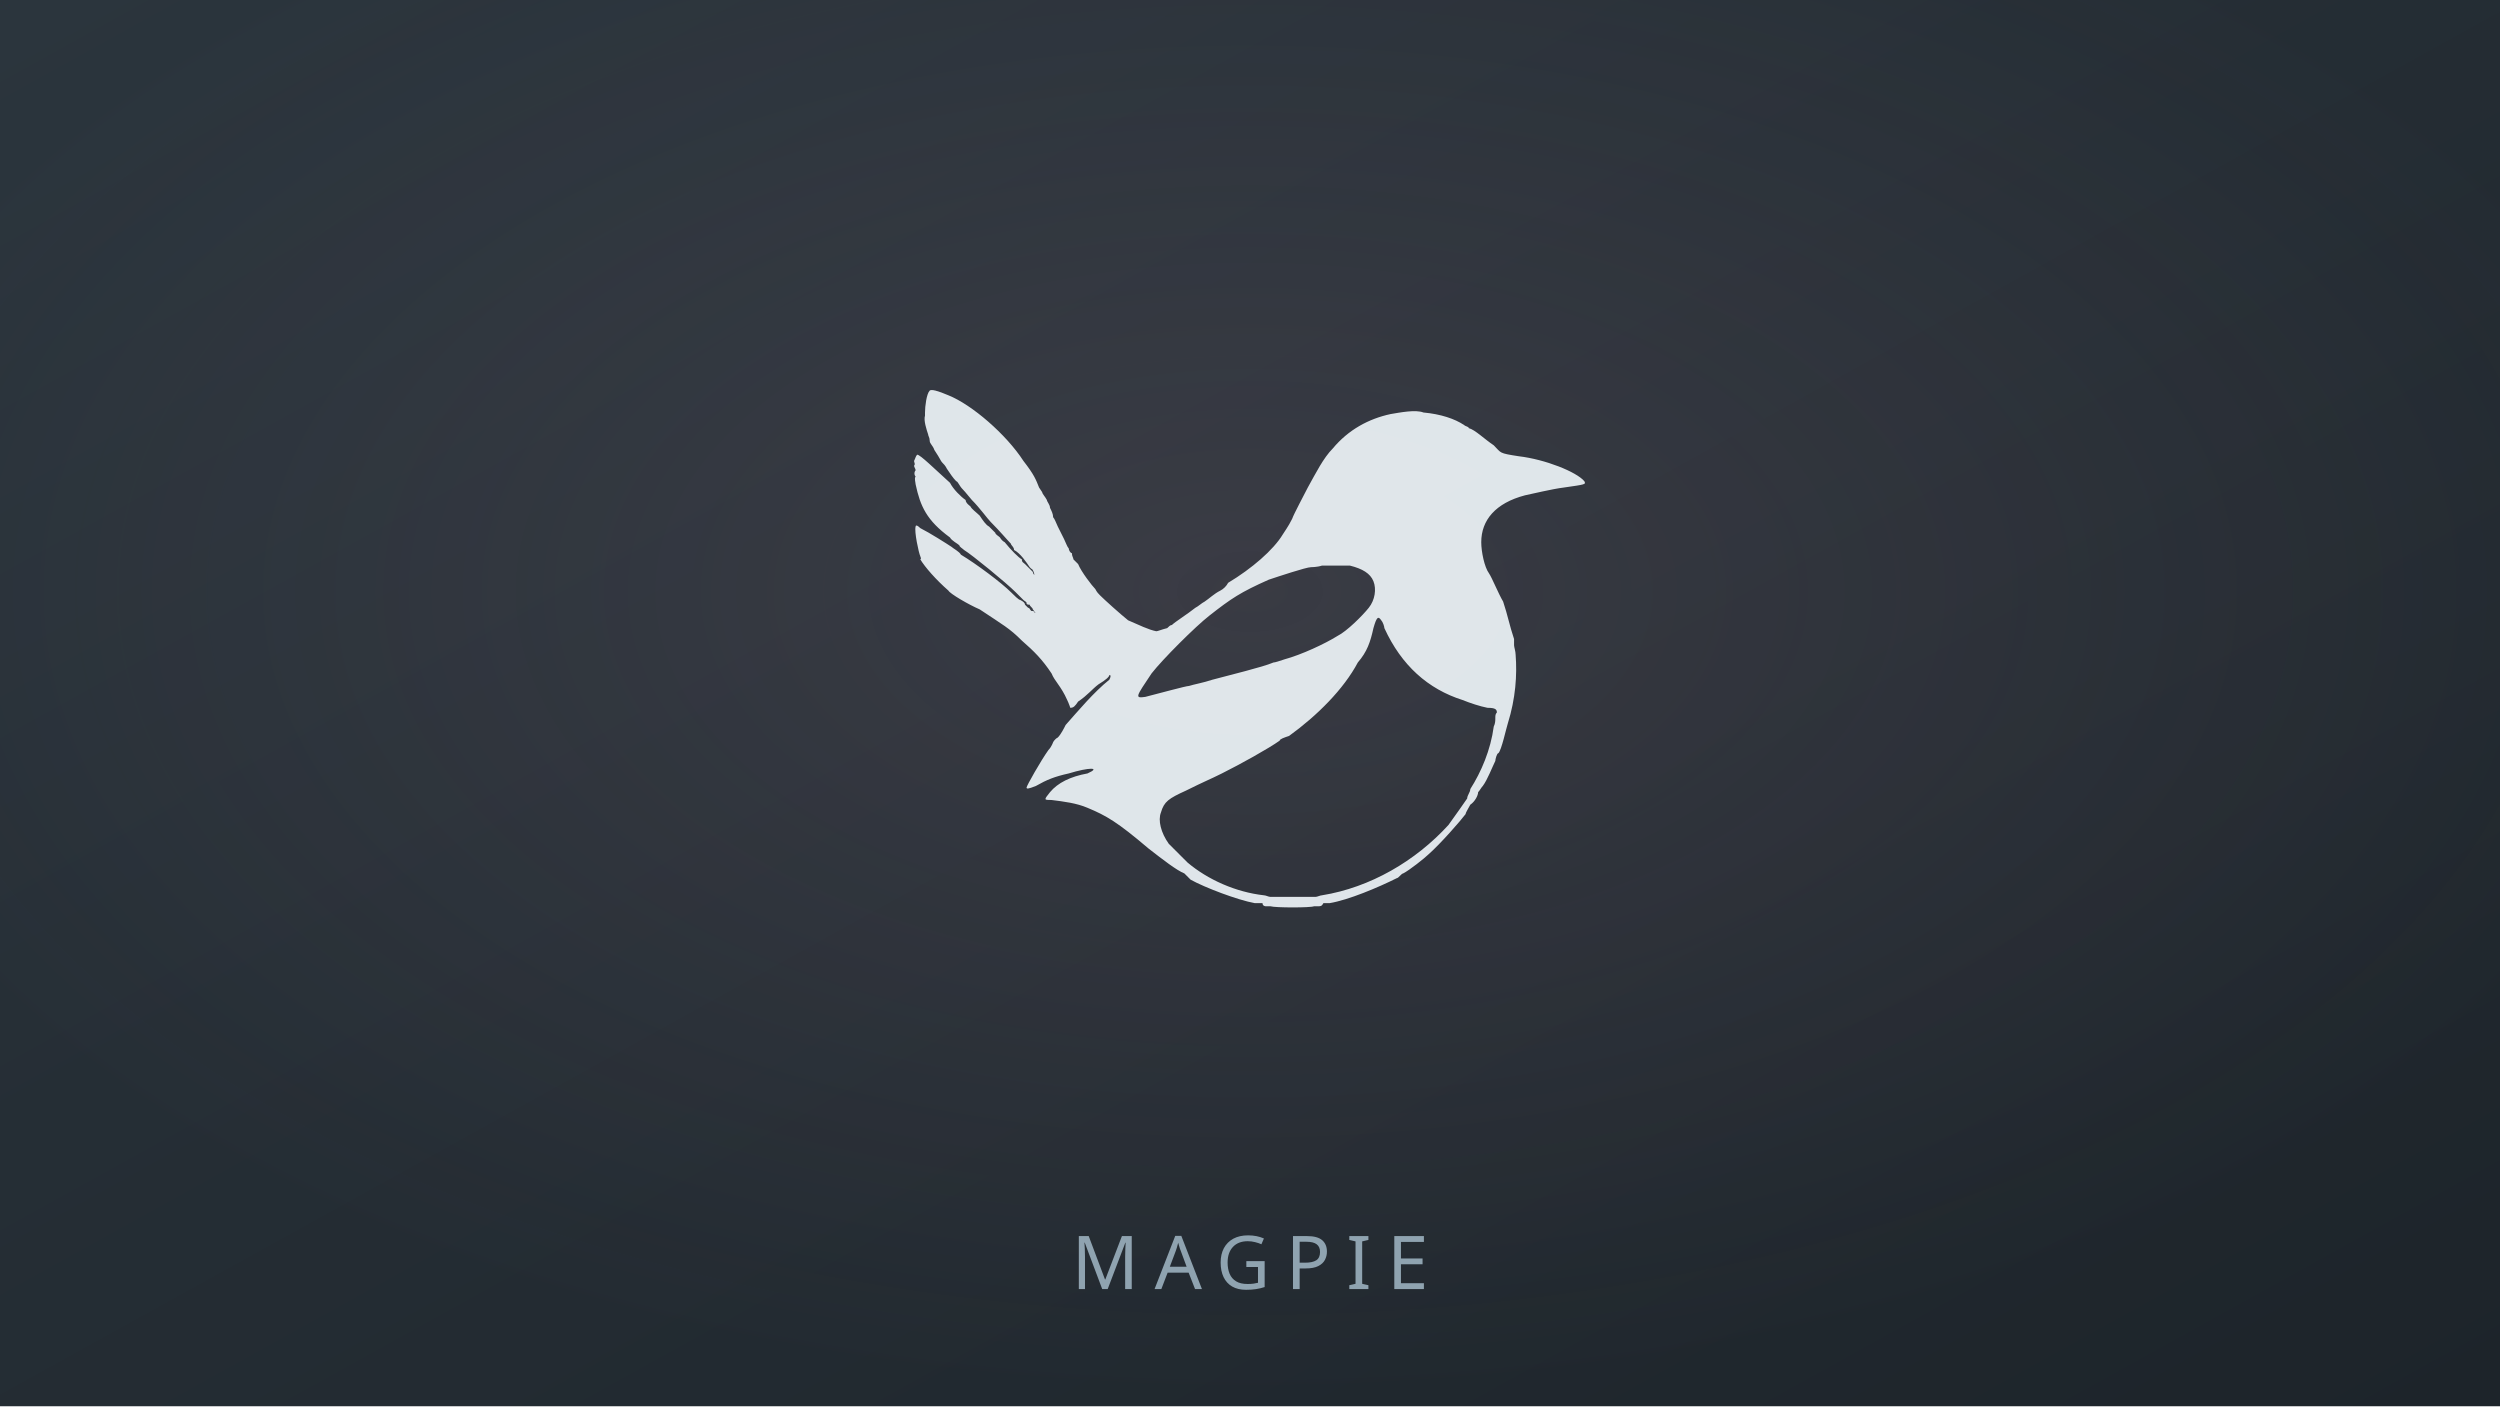
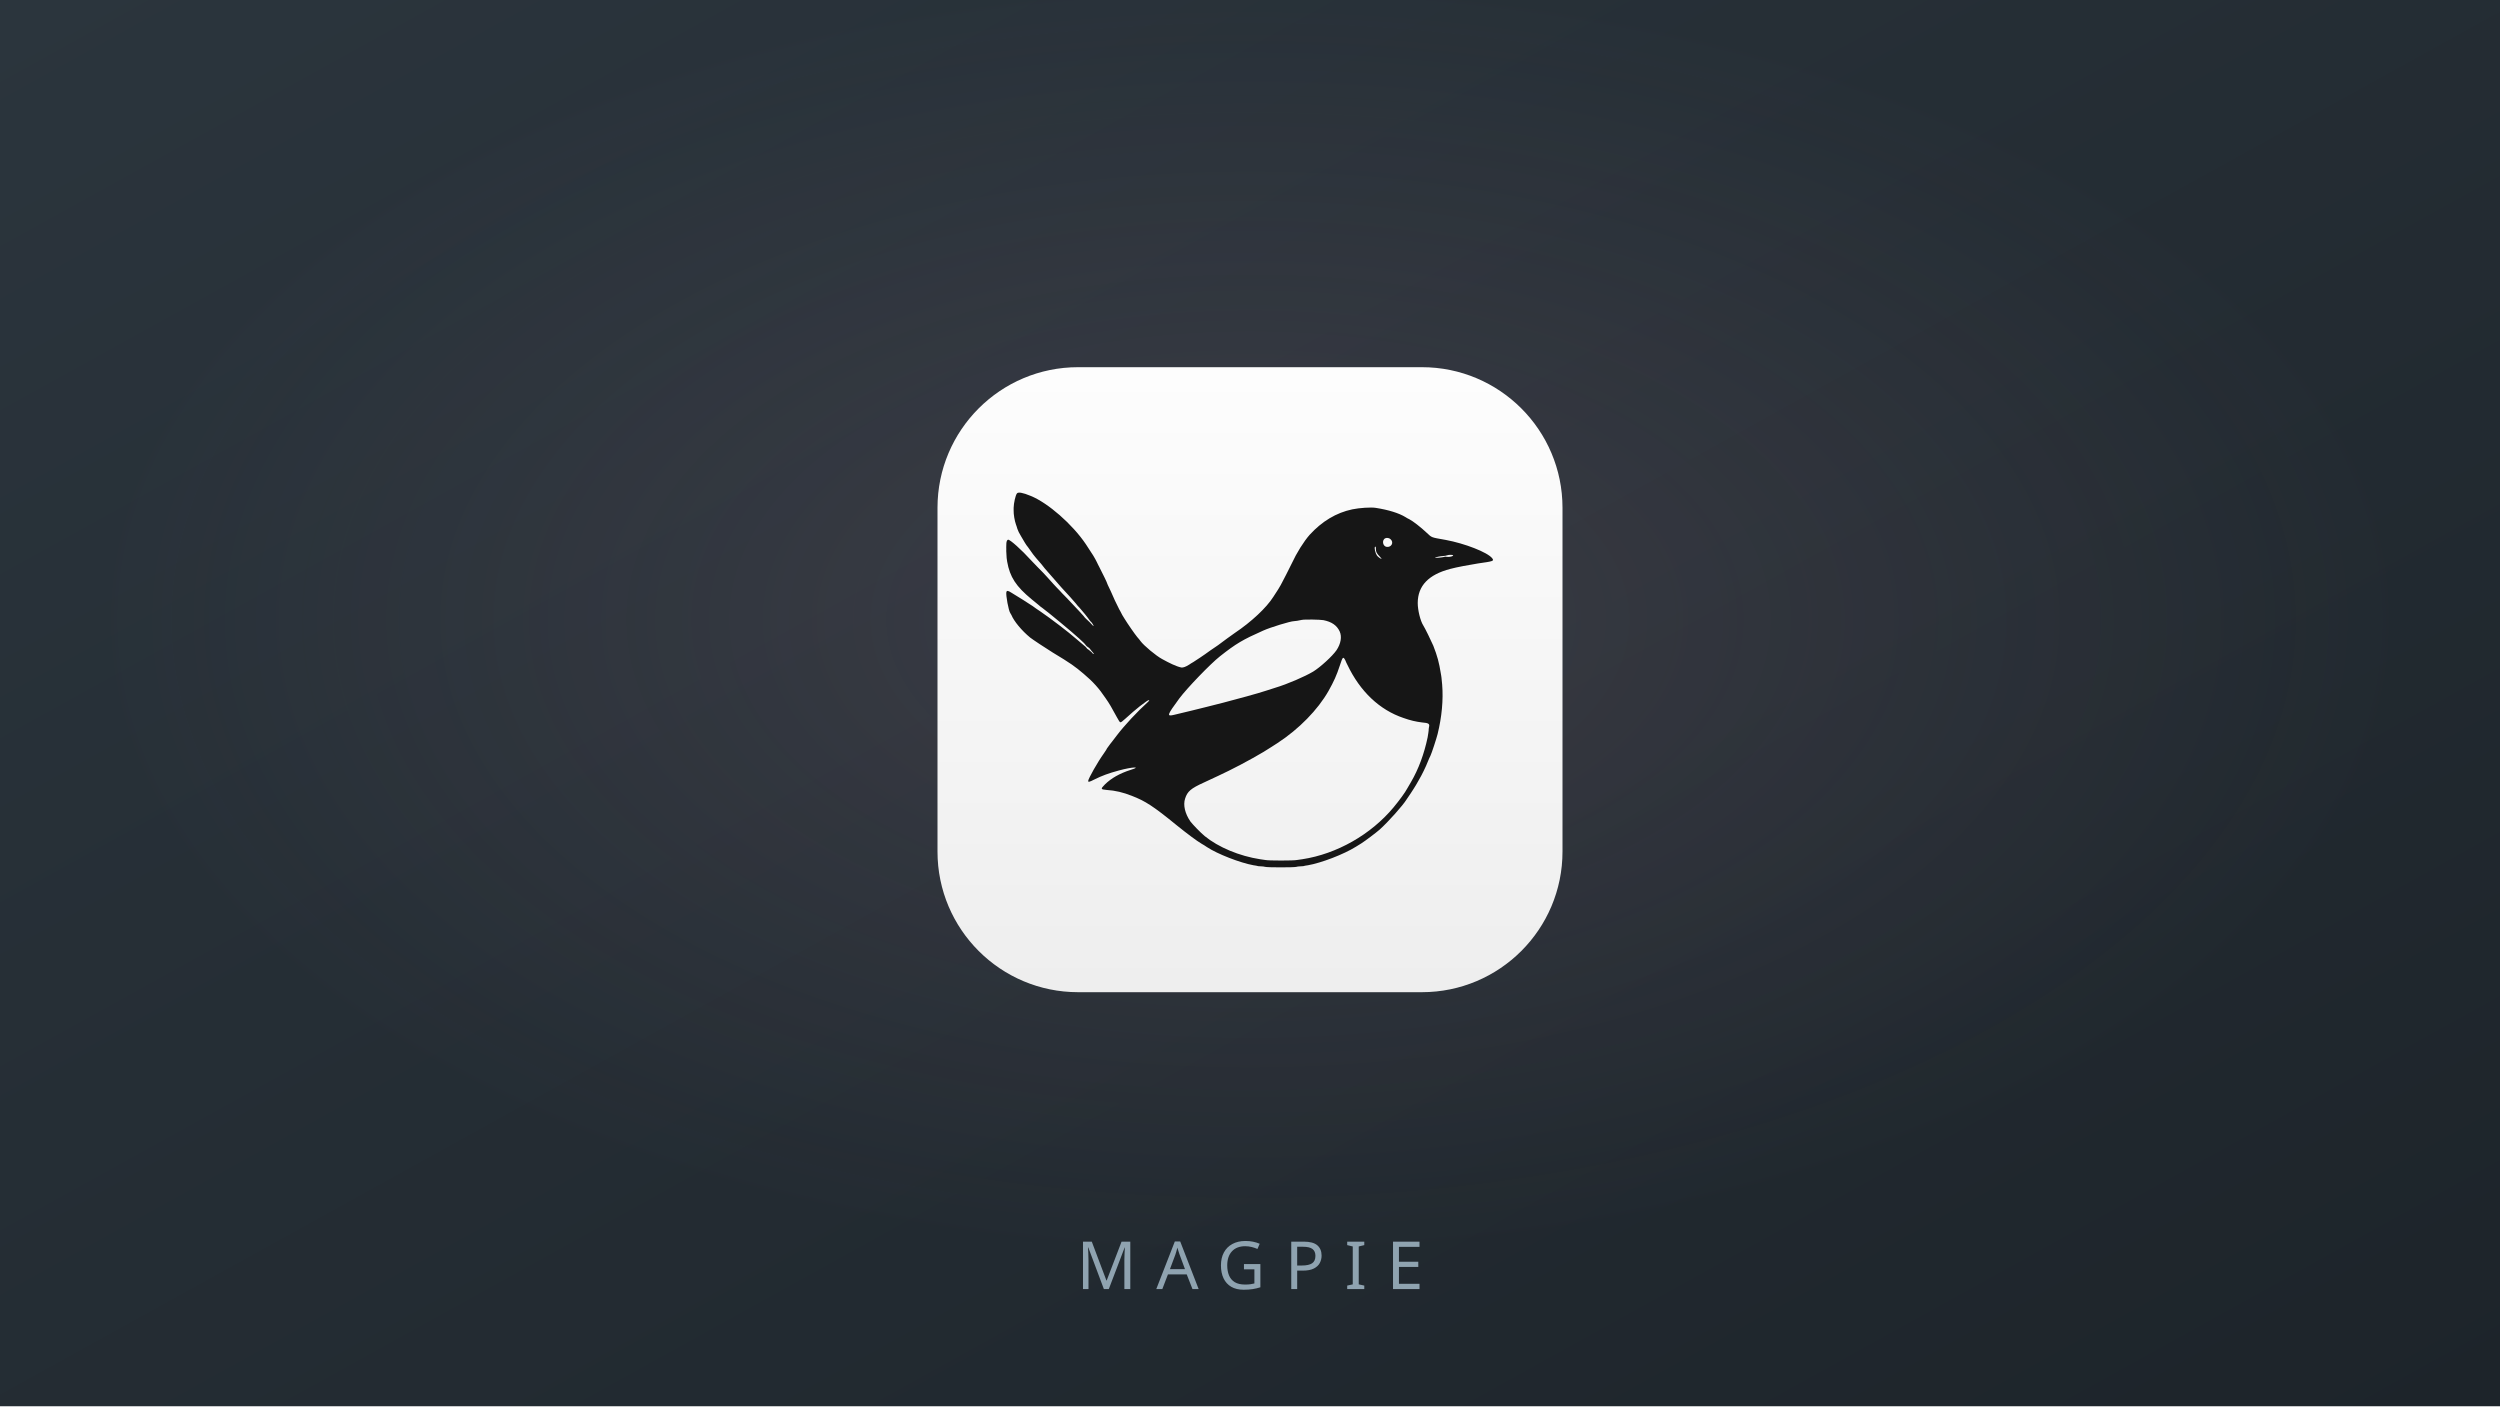
<svg xmlns="http://www.w3.org/2000/svg" viewBox="0 0 640 360" width="640" height="360">
  <defs>
    <linearGradient id="bg" x1="0" y1="0" x2="1" y2="1">
      <stop offset="0" stop-color="#2b353d" />
      <stop offset="1" stop-color="#1d242a" />
    </linearGradient>
-     <radialGradient id="glow" cx="50%" cy="42%" r="58%">
-       <stop offset="0" stop-color="#C99AAF" stop-opacity=".13" />
+     <radialGradient id="glow" cx="50%" cy="44%" r="46%">
+       <stop offset="0" stop-color="#C99AAF" stop-opacity=".14" />
      <stop offset="1" stop-color="#C99AAF" stop-opacity="0" />
    </radialGradient>
+     <linearGradient id="tile" x1="0" y1="0" x2="0" y2="200" gradientUnits="userSpaceOnUse">
+       <stop offset="0" stop-color="#FFFFFF" />
+       <stop offset="1" stop-color="#ECECEC" />
+     </linearGradient>
  </defs>
  <rect width="640" height="360" fill="url(#bg)" />
  <rect width="640" height="360" fill="url(#glow)" />
-   <g transform="translate(232 78) scale(4.0)" opacity=".95">
-     <path fill="#E8EEF2" fill-rule="evenodd" d="M1.5 5.5C1.3 5.7 1.2 6.5 1.2 6.9C1.2 6.9 1.2 7 1.2 7.1C1.1 7.4 1.3 8 1.4 8.3C1.4 8.4 1.5 8.5 1.5 8.7C1.5 8.9 1.7 9 1.8 9.3C2.2 9.9 2.2 10 2.3 10.1C2.4 10.2 2.5 10.3 2.6 10.5C2.8 10.8 3 11.1 3.2 11.3C3.3 11.3 3.4 11.6 3.6 11.8C3.8 12 4.1 12.4 4.2 12.5C4.7 13 5.2 13.7 5.4 13.9C6 14.5 6.5 15.1 6.7 15.3C6.7 15.4 6.9 15.5 6.9 15.7C7.3 15.9 7.7 16.5 7.9 16.8C7.9 16.8 8 16.9 8 16.9C8.1 16.9 8.2 17.2 8.2 17.3C8.2 17.3 8.1 17.2 8.1 17.1C7.9 16.9 7.9 16.9 7.6 16.6C7.5 16.5 7.4 16.5 7.4 16.3C7.2 16.2 6.7 15.7 6.3 15.2C6.1 15.1 6 14.9 6 14.9C5.9 14.8 5.7 14.7 5.7 14.6C5.6 14.5 5.4 14.3 5.3 14.2C5.1 14.1 4.9 13.8 4.7 13.5C4.5 13.3 4.2 13.1 4.1 12.9C4.1 12.9 3.8 12.7 3.8 12.5C3.5 12.3 3 11.8 2.8 11.4C1.8 10.5 0.9 9.6 0.7 9.6C0.6 9.7 0.6 9.8 0.5 10C0.5 10.1 0.6 10.2 0.5 10.3C0.5 10.4 0.6 10.5 0.6 10.6C0.5 10.7 0.5 10.9 0.6 11C0.5 11.1 0.6 11.4 0.6 11.5C0.9 12.9 1.3 13.8 2.8 14.9C2.9 15.1 3.3 15.3 3.4 15.4C3.4 15.5 3.6 15.6 3.7 15.7C4.2 16 6.4 17.8 7 18.4C7.4 18.8 7.4 18.8 7.5 18.9C7.6 19 7.7 19 7.7 19.1C7.7 19.2 7.8 19.2 7.9 19.2C7.9 19.3 8.1 19.4 8.1 19.5C8.2 19.6 8.2 19.7 8.3 19.7C8.3 19.7 8.3 19.7 8.2 19.7C8.2 19.6 8.1 19.6 8 19.6C7.9 19.5 7.9 19.4 7.8 19.4C7.7 19.3 7.6 19.2 7.6 19.2C7.6 19.1 7.5 19 7.3 18.9C7.2 18.9 6.9 18.6 6.7 18.4C6.1 17.8 4.5 16.6 3.5 16C3.4 15.8 3 15.6 2.9 15.5C2.6 15.3 1.5 14.6 0.9 14.3C0.7 14.1 0.6 14.1 0.6 14.2C0.5 14.5 0.8 15.9 0.9 16.1C0.9 16.2 1 16.2 0.9 16.3C1.2 16.8 1.9 17.6 2.7 18.3C2.8 18.5 4 19.2 4.7 19.5C6.2 20.5 6.6 20.7 7.4 21.5C8.2 22.2 8.7 22.7 9.3 23.6C9.5 24.1 9.9 24.4 10.3 25.3C10.4 25.5 10.5 25.8 10.5 25.8C10.7 25.8 10.8 25.7 11 25.4C11.6 25 11.9 24.6 12.3 24.3C12.8 24 13 23.8 13 23.7C13.1 23.7 13.1 23.8 13 24C12 24.8 11 26 10.2 26.9C10.1 27.1 9.9 27.5 9.7 27.7C9.5 27.8 9.4 28 9.4 28C9.4 28 9.3 28.3 9.1 28.5C8.6 29.2 7.7 30.8 7.7 30.9C7.7 31 7.8 31 8.3 30.8C9 30.4 9.5 30.2 10.4 30C11.7 29.6 12.5 29.6 11.6 30C10.5 30.2 9.7 30.6 9.2 31.2C8.8 31.7 8.8 31.7 9.3 31.7C10.1 31.8 10.9 31.9 11.6 32.2C12.8 32.7 13.5 33.1 15.5 34.8C16.4 35.5 17.3 36.2 17.8 36.4C17.9 36.5 18.1 36.7 18.2 36.8C19.1 37.3 21.2 38.1 22.3 38.3C22.4 38.3 22.7 38.3 22.8 38.3C22.8 38.5 23 38.5 23 38.5C23.1 38.5 23.2 38.5 23.3 38.5C23.6 38.6 25.9 38.6 26.1 38.5C26.2 38.5 26.3 38.5 26.4 38.5C26.5 38.5 26.6 38.5 26.7 38.3C26.7 38.3 27 38.3 27.1 38.3C28.3 38.1 30.2 37.3 31.4 36.7C31.5 36.7 31.7 36.4 31.8 36.4C32.2 36.2 33.2 35.4 33.4 35.2C34.2 34.5 35.5 33 35.8 32.6C35.8 32.5 36 32.2 36.1 32C36.4 31.8 36.6 31.4 36.6 31.2C36.7 31.1 36.8 30.9 36.9 30.8C37.2 30.4 37.5 29.6 37.7 29.2C37.7 29.1 37.8 28.7 37.9 28.7C38.1 28.5 38.4 27.1 38.5 26.8C39 25.2 39.1 23.7 39 22.4C39 22.2 38.9 21.9 38.9 21.8C38.9 21.7 38.9 21.6 38.9 21.4C38.6 20.5 38.5 19.9 38.2 19C37.9 18.5 37.5 17.5 37.3 17.2C37 16.8 36.8 15.8 36.8 15.2C36.8 13.8 37.7 12.7 39.6 12.2C40.1 12.1 41.3 11.8 42.1 11.7C43.5 11.5 43.5 11.5 43.4 11.3C42.9 10.7 40.9 9.9 39.2 9.7C37.9 9.5 38.1 9.5 37.6 9C37 8.6 36.4 8 36 7.9C36 7.8 35.8 7.8 35.7 7.7C35.1 7.3 34.2 7 33.1 6.9C32.6 6.7 31.6 6.9 31 7C29.6 7.3 28.3 8 27.3 9.2C26.7 9.8 26.2 10.8 25.7 11.7C25.5 12.1 24.8 13.4 24.7 13.7C24.6 13.9 24.5 14.1 24.1 14.7C23.5 15.7 22.1 16.9 20.6 17.8C20.5 18 20.3 18.2 20.1 18.3C19.7 18.5 19.4 18.8 19.1 19C18.9 19.1 18.7 19.3 18.5 19.4C18 19.8 17.2 20.3 17 20.5C16.9 20.5 16.8 20.6 16.7 20.7C16.3 20.8 16.1 20.9 16 20.9C15.5 20.8 14.9 20.5 14.2 20.2C13.7 19.8 12.7 18.9 12.4 18.6C12.3 18.5 12.2 18.4 12.1 18.2C11.9 18 11.2 17.1 11 16.6C10.9 16.5 10.8 16.4 10.7 16.3C10.7 16.2 10.6 16.1 10.6 15.9C10.5 15.9 10.4 15.7 10.4 15.6C10.3 15.5 10.2 15.2 10.1 15C10 14.8 9.8 14.4 9.7 14.2C9.6 14 9.5 13.7 9.4 13.6C9.4 13.4 9.3 13.2 9.2 13C9.2 12.8 9 12.6 9 12.5C8.9 12.3 8.7 12.1 8.7 12C8.7 12 8.5 11.7 8.5 11.7C8.3 11.2 8.2 10.9 7.5 10C6.4 8.3 4.2 6.4 2.7 5.8C2 5.5 1.6 5.4 1.5 5.5ZM28.4 16.7C29.2 16.9 29.7 17.2 29.9 17.7C30.1 18.2 30 18.9 29.6 19.4C29.2 19.9 28.2 20.9 27.6 21.2C26.8 21.7 25.3 22.4 24.2 22.7C23.9 22.8 23.6 22.9 23.5 22.9C22.8 23.2 20.7 23.7 19.6 24C19 24.2 18.4 24.3 18.1 24.4C17.9 24.4 16.1 24.9 15.3 25.1C14.6 25.2 14.7 25.1 15.7 23.6C16.4 22.7 18.5 20.6 19.4 19.9C20.8 18.8 21.4 18.4 23.2 17.6C23.8 17.4 25.6 16.8 25.9 16.8C25.9 16.8 26.3 16.8 26.6 16.7C26.8 16.7 28.2 16.7 28.4 16.7ZM30.4 20.2C30.5 20.3 30.6 20.6 30.6 20.7C31.7 23.1 33.4 24.6 35.6 25.3C36.1 25.5 36.7 25.7 37.2 25.8C37.7 25.8 37.8 25.9 37.8 26.1C37.7 26.2 37.7 26.3 37.7 26.5C37.7 26.6 37.7 26.8 37.6 27C37.4 28.5 36.8 29.9 36.1 31C36.1 31.2 35.9 31.4 35.9 31.6C35.7 31.9 35.2 32.6 34.7 33.3C32.6 35.6 29.7 37.3 26.6 37.8C26.5 37.8 26.3 37.9 26.2 37.9C25.8 37.9 23.7 37.9 23.3 37.9C23.2 37.9 23 37.8 22.9 37.8C21.1 37.6 19.3 36.8 18 35.7C17.7 35.4 17 34.7 16.8 34.5C16.3 33.8 16.1 33 16.3 32.5C16.5 31.8 16.8 31.6 17.9 31.1C19.1 30.5 19.4 30.4 20.2 30C21.4 29.4 23.2 28.4 23.9 27.9C23.9 27.8 24.2 27.7 24.5 27.6C26.3 26.3 28 24.6 28.9 22.9C29.5 22.2 29.7 21.6 29.9 20.7C30.1 20 30.2 19.9 30.4 20.2Z" />
+   <g transform="translate(220 74)">
+     <rect x="20" y="20" width="160" height="160" rx="36" fill="url(#tile)" />
+     <g transform="translate(36 36) scale(2.9091)">
+       <path fill="#161616" fill-rule="evenodd" d="M1.49 5.61C1.36 5.78 1.21 6.46 1.2 6.87C1.2 6.91 1.2 7.02 1.2 7.11C1.19 7.44 1.29 8.03 1.4 8.33C1.43 8.42 1.5 8.6 1.53 8.73C1.6 8.93 1.67 9.07 1.86 9.39C2.17 9.93 2.29 10.11 2.34 10.18C2.39 10.23 2.5 10.39 2.6 10.53C2.84 10.88 3.01 11.11 3.18 11.3C3.25 11.37 3.46 11.62 3.64 11.83C3.81 12.06 4.07 12.37 4.22 12.53C4.71 13.1 5.22 13.68 5.41 13.89C5.96 14.48 6.51 15.09 6.67 15.29C6.76 15.41 6.91 15.59 7 15.67C7.28 15.98 7.71 16.51 7.9 16.79C7.95 16.85 7.99 16.91 8.01 16.91C8.05 16.93 8.26 17.24 8.23 17.27C8.21 17.28 8.17 17.25 8.02 17.08C7.94 16.99 7.89 16.93 7.59 16.66C7.52 16.6 7.41 16.48 7.35 16.39C7.22 16.24 6.77 15.75 6.29 15.25C6.17 15.12 6.02 14.96 5.96 14.9C5.9 14.84 5.77 14.7 5.67 14.6C5.56 14.5 5.39 14.31 5.28 14.19C5.16 14.08 4.91 13.8 4.71 13.59C4.52 13.38 4.26 13.1 4.16 12.98C4.05 12.86 3.88 12.68 3.78 12.57C3.54 12.34 3.03 11.8 2.75 11.51C1.89 10.56 0.87 9.65 0.71 9.68C0.63 9.7 0.57 9.82 0.56 10C0.56 10.09 0.56 10.24 0.55 10.34C0.56 10.44 0.55 10.6 0.55 10.68C0.56 10.76 0.56 10.92 0.57 11.03C0.56 11.15 0.6 11.4 0.63 11.61C0.87 12.97 1.41 13.79 2.78 14.92C3.01 15.11 3.28 15.34 3.39 15.42C3.48 15.51 3.64 15.63 3.73 15.69C4.19 16.02 6.45 17.89 6.98 18.39C7.41 18.78 7.48 18.86 7.54 18.95C7.56 19 7.65 19.08 7.72 19.12C7.79 19.16 7.88 19.23 7.92 19.29C7.95 19.33 8.03 19.45 8.11 19.53C8.18 19.62 8.26 19.7 8.26 19.72C8.29 19.74 8.27 19.74 8.21 19.73C8.17 19.71 8.1 19.65 8.06 19.58C8 19.53 7.9 19.44 7.82 19.38C7.74 19.34 7.64 19.26 7.62 19.21C7.59 19.16 7.48 19.05 7.37 18.97C7.26 18.88 6.97 18.63 6.72 18.42C6.03 17.81 4.51 16.65 3.56 16C3.34 15.86 3.03 15.64 2.87 15.52C2.61 15.34 1.55 14.67 0.98 14.33C0.7 14.15 0.6 14.15 0.56 14.29C0.5 14.56 0.76 15.94 0.9 16.13C0.92 16.16 0.97 16.24 1 16.3C1.23 16.86 1.91 17.68 2.65 18.29C2.88 18.47 4.01 19.22 4.64 19.61C6.2 20.55 6.57 20.81 7.37 21.49C8.2 22.19 8.71 22.76 9.3 23.64C9.62 24.09 9.84 24.48 10.29 25.31C10.45 25.61 10.54 25.74 10.59 25.75C10.65 25.76 10.78 25.66 11.01 25.45C11.51 24.99 11.94 24.63 12.3 24.34C12.82 23.95 12.98 23.83 13.06 23.81C13.17 23.78 13.16 23.83 13.01 23.97C12.07 24.82 10.97 26 10.26 26.93C10.09 27.15 9.84 27.49 9.69 27.67C9.55 27.86 9.42 28.03 9.42 28.04C9.42 28.07 9.29 28.27 9.13 28.5C8.61 29.22 7.76 30.72 7.76 30.91C7.76 31.03 7.86 31.01 8.31 30.78C8.97 30.45 9.54 30.24 10.46 29.99C11.63 29.67 12.5 29.63 11.52 29.93C10.52 30.25 9.79 30.67 9.23 31.22C8.84 31.62 8.85 31.65 9.36 31.7C10.15 31.75 10.84 31.92 11.6 32.22C12.79 32.68 13.49 33.13 15.56 34.82C16.45 35.54 17.32 36.19 17.73 36.43C17.89 36.52 18.1 36.65 18.21 36.73C19.13 37.34 21.14 38.12 22.31 38.33C22.46 38.35 22.64 38.38 22.73 38.41C22.81 38.42 22.95 38.43 23.05 38.43C23.12 38.43 23.26 38.45 23.33 38.47C23.51 38.53 25.9 38.53 26.08 38.47C26.14 38.45 26.27 38.43 26.36 38.43C26.45 38.43 26.6 38.42 26.68 38.41C26.77 38.38 26.95 38.35 27.1 38.33C28.26 38.13 30.25 37.37 31.32 36.7C31.48 36.6 31.71 36.46 31.82 36.39C32.11 36.21 33.13 35.44 33.4 35.2C34.17 34.51 35.47 33.05 35.77 32.55C35.81 32.49 35.98 32.23 36.15 31.99C36.3 31.75 36.52 31.43 36.6 31.28C36.69 31.12 36.81 30.91 36.88 30.79C37.09 30.45 37.49 29.63 37.64 29.23C37.72 29.03 37.83 28.78 37.88 28.69C37.98 28.5 38.41 27.18 38.51 26.78C38.88 25.28 39.02 23.77 38.91 22.43C38.88 22.17 38.86 21.89 38.85 21.82C38.84 21.75 38.82 21.57 38.79 21.44C38.64 20.5 38.49 19.93 38.13 19.01C37.93 18.55 37.41 17.48 37.25 17.23C36.99 16.83 36.76 15.87 36.76 15.26C36.76 13.74 37.71 12.75 39.63 12.25C40.13 12.11 41.36 11.88 42.07 11.77C43.42 11.58 43.5 11.56 43.31 11.31C42.9 10.79 40.9 10.01 39.22 9.7C37.92 9.47 38.02 9.51 37.57 9.09C37.01 8.56 36.34 8.05 36.02 7.88C35.94 7.85 35.78 7.76 35.66 7.68C35.09 7.34 34.21 7.06 33.07 6.88C32.64 6.81 31.62 6.88 31 7.01C29.58 7.31 28.33 8.07 27.25 9.25C26.73 9.84 26.1 10.85 25.69 11.74C25.53 12.08 24.84 13.43 24.71 13.66C24.58 13.9 24.46 14.09 24.06 14.7C23.45 15.67 22.11 16.92 20.66 17.89C20.52 17.99 20.23 18.2 19.99 18.37C19.76 18.55 19.39 18.81 19.18 18.97C18.96 19.12 18.66 19.33 18.49 19.44C17.97 19.83 17.17 20.35 17.01 20.45C16.92 20.5 16.75 20.6 16.64 20.68C16.36 20.86 16.11 20.95 15.97 20.93C15.54 20.85 14.87 20.52 14.26 20.18C13.72 19.89 12.65 18.99 12.37 18.61C12.33 18.54 12.19 18.38 12.07 18.24C11.87 18 11.23 17.08 10.95 16.62C10.89 16.53 10.81 16.38 10.76 16.31C10.72 16.24 10.64 16.09 10.59 15.98C10.52 15.88 10.44 15.7 10.39 15.6C10.34 15.51 10.21 15.25 10.11 15.03C10.01 14.82 9.85 14.45 9.75 14.22C9.64 14 9.52 13.74 9.48 13.65C9.41 13.44 9.34 13.31 9.19 12.99C9.12 12.86 9.01 12.62 8.94 12.49C8.87 12.35 8.77 12.14 8.72 12.05C8.67 11.95 8.58 11.79 8.53 11.67C8.34 11.28 8.16 10.98 7.55 10.07C6.37 8.32 4.23 6.45 2.71 5.83C1.99 5.53 1.6 5.47 1.49 5.61ZM34.38 9.65C34.68 9.93 34.44 10.37 34.03 10.31C33.67 10.27 33.58 9.69 33.92 9.55C34.04 9.49 34.27 9.53 34.38 9.65ZM33.08 10.51C33.08 10.76 33.15 10.89 33.44 11.19C33.53 11.29 33.6 11.37 33.58 11.37C33.5 11.37 33.25 11.19 33.17 11.07C33.03 10.87 32.92 10.39 33 10.31C33.06 10.26 33.08 10.3 33.08 10.51ZM39.87 11.05C39.94 11.13 39.53 11.23 39.33 11.19C39.22 11.16 39.13 11.17 39.07 11.2C38.96 11.24 38.24 11.31 38.28 11.26C38.33 11.22 38.75 11.13 38.97 11.12C39.11 11.12 39.28 11.08 39.37 11.05C39.49 11 39.81 11 39.87 11.05ZM28.46 16.76C29.2 16.91 29.64 17.22 29.89 17.75C30.1 18.21 30 18.83 29.61 19.41C29.24 19.94 28.2 20.89 27.57 21.28C26.84 21.72 25.29 22.39 24.22 22.71C23.95 22.79 23.58 22.92 23.41 22.97C22.8 23.18 20.74 23.74 19.62 24.03C18.99 24.19 18.34 24.35 18.16 24.4C17.84 24.48 16.12 24.91 15.33 25.09C14.65 25.25 14.68 25.15 15.78 23.65C16.47 22.73 18.51 20.61 19.36 19.94C20.78 18.82 21.36 18.48 23.16 17.68C23.8 17.39 25.57 16.85 25.87 16.85C25.98 16.85 26.29 16.8 26.55 16.74C26.8 16.68 28.18 16.71 28.46 16.76ZM30.39 20.3C30.43 20.42 30.52 20.59 30.57 20.69C31.69 23.04 33.4 24.66 35.51 25.37C36.09 25.58 36.62 25.7 37.12 25.76C37.73 25.81 37.83 25.88 37.75 26.18C37.73 26.27 37.72 26.4 37.72 26.48C37.72 26.55 37.67 26.82 37.63 27.08C37.33 28.51 36.84 29.86 36.16 31.02C36.06 31.19 35.92 31.44 35.84 31.57C35.65 31.93 35.15 32.61 34.63 33.24C32.64 35.63 29.63 37.34 26.6 37.8C26.44 37.82 26.22 37.86 26.11 37.87C25.84 37.93 23.63 37.93 23.37 37.87C23.26 37.86 23.03 37.82 22.89 37.8C21.07 37.52 19.22 36.75 18.01 35.76C17.65 35.46 16.96 34.75 16.75 34.47C16.28 33.78 16.1 33.03 16.29 32.46C16.49 31.83 16.8 31.57 17.92 31.06C19.13 30.5 19.38 30.38 20.14 30.01C21.43 29.38 23.23 28.37 23.87 27.93C23.95 27.87 24.2 27.71 24.43 27.57C26.3 26.35 27.97 24.65 28.91 22.99C29.38 22.15 29.62 21.63 29.92 20.71C30.16 19.98 30.2 19.93 30.39 20.3Z" />
+     </g>
  </g>
-   <text x="320" y="330" text-anchor="middle" font-family="system-ui, sans-serif" font-size="19" fill="#8fa3b0" letter-spacing="4">MAGPIE</text>
+   <text x="320" y="330" text-anchor="middle" font-family="system-ui, sans-serif" font-size="17" fill="#8fa3b0" letter-spacing="5">MAGPIE</text>
</svg>
